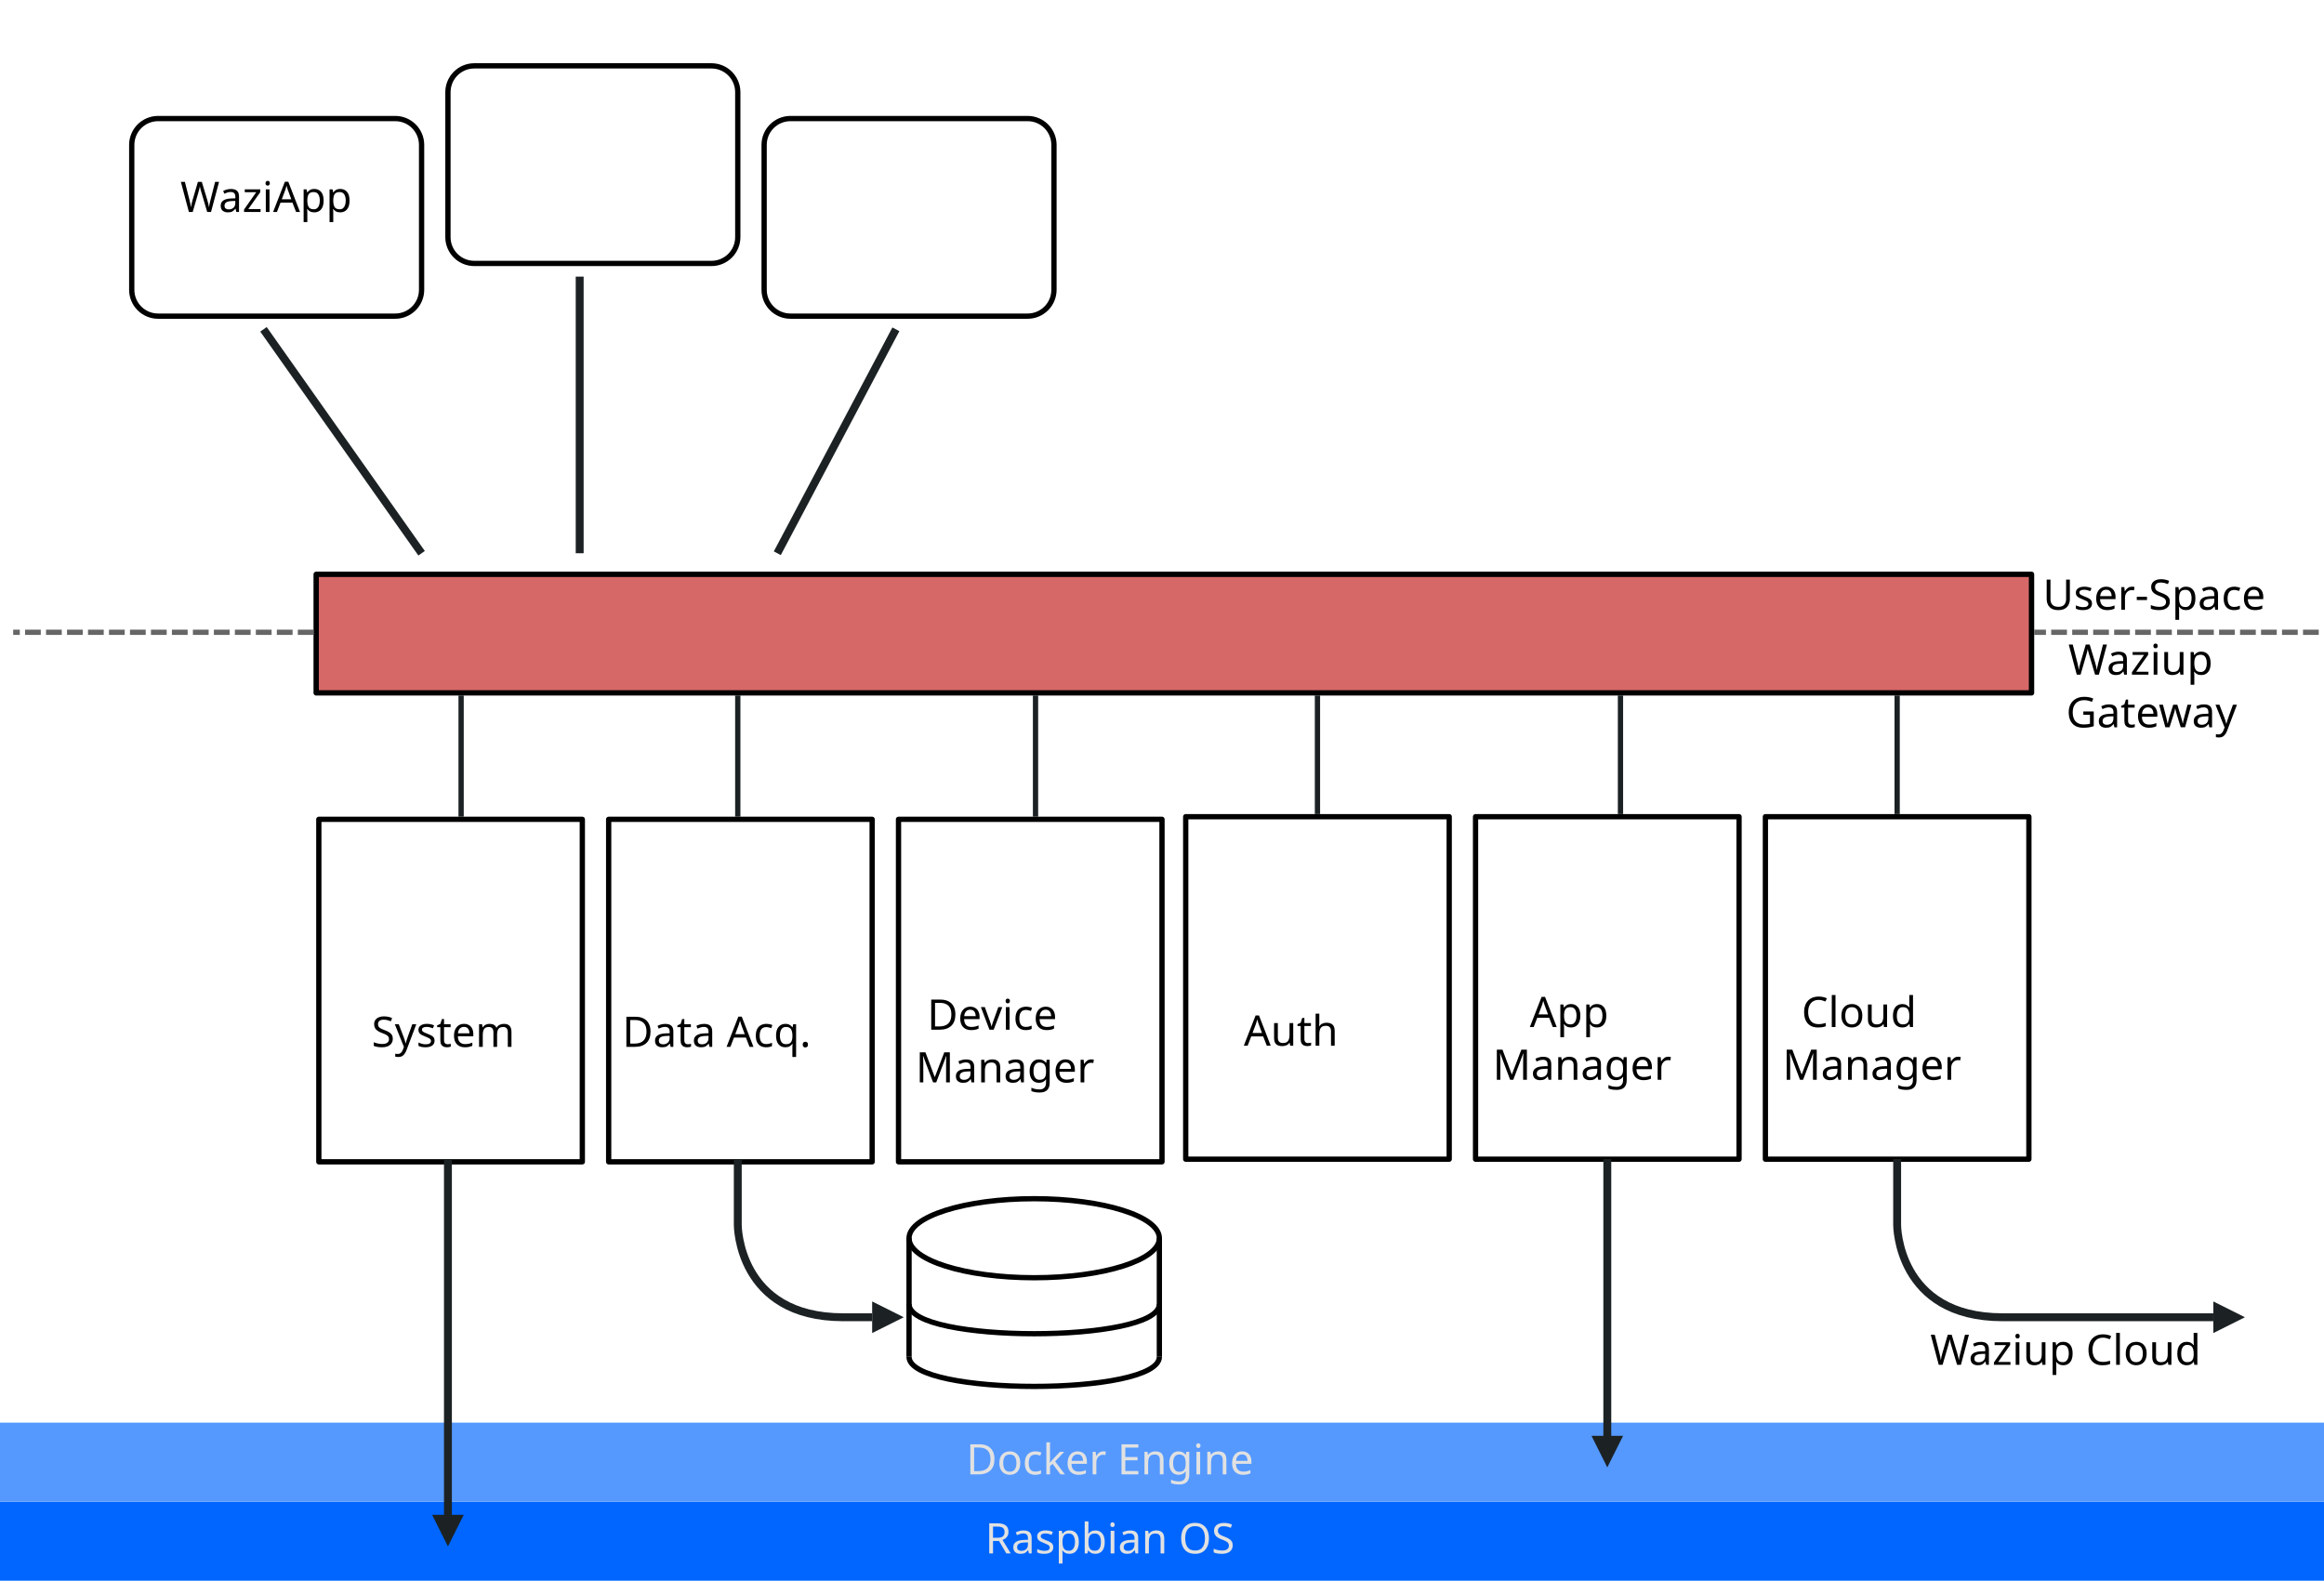
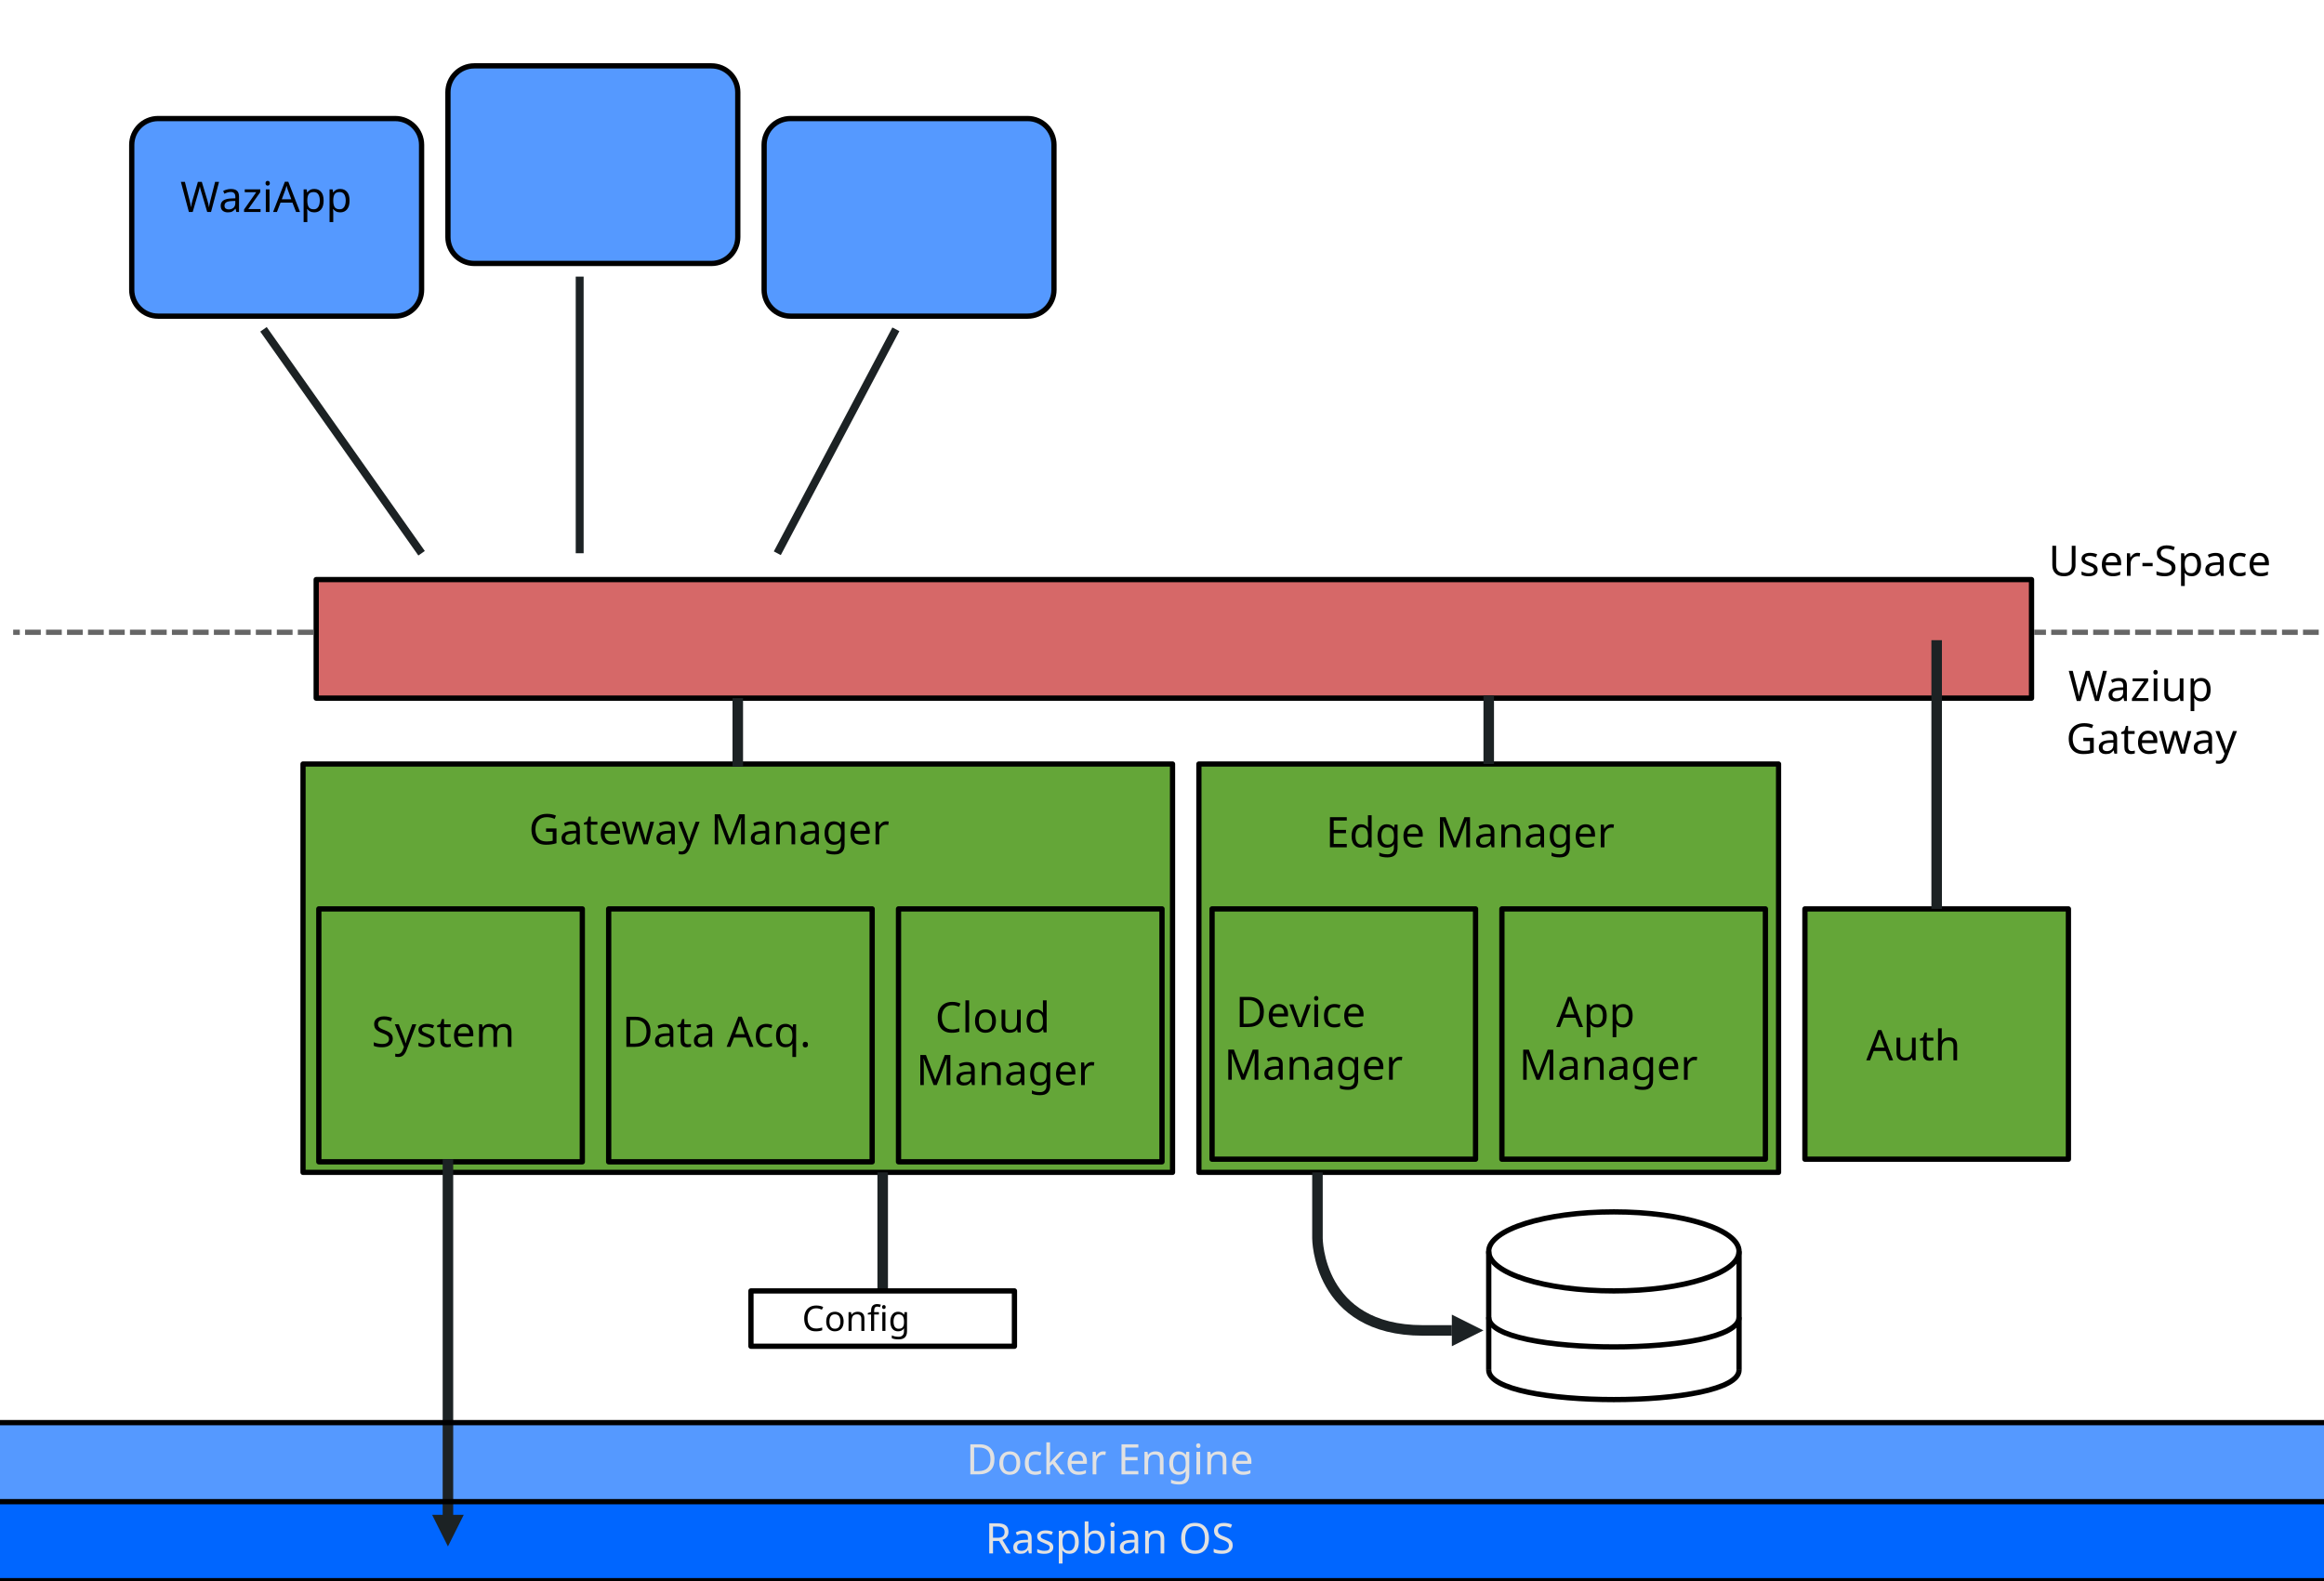
<svg xmlns="http://www.w3.org/2000/svg" width="882" height="600" viewBox="0 0 882 600" version="1.1" id="svg8">
  <defs id="defs2">
    <marker orient="auto" refY="0.0" refX="0.0" id="TriangleOutL" style="overflow:visible">
      <path id="path1181" d="M 5.77,0.0 L -2.88,5.0 L -2.88,-5.0 L 5.77,0.0 z " style="fill-rule:evenodd;stroke:#000000;stroke-width:1pt;stroke-opacity:1;fill:#000000;fill-opacity:1" transform="scale(0.8)" />
    </marker>
  </defs>
  <g id="layer1">
-     <rect style="fill:#d35f5f;fill-opacity:0.941;stroke:#000000;stroke-width:2.033;stroke-linecap:round;stroke-linejoin:round;stroke-miterlimit:4;stroke-dasharray:none;stroke-opacity:1" id="rect817" width="651" height="45" x="120" y="218" />
-     <flowRoot xml:space="preserve" id="flowRoot819" style="font-style:normal;font-weight:normal;font-size:40px;line-height:1.25;font-family:sans-serif;text-align:center;letter-spacing:0px;word-spacing:0px;text-anchor:middle;fill:#000000;fill-opacity:1;stroke:none" transform="translate(7.061591,-26.77488)">
+     <rect style="fill:#d35f5f;fill-opacity:0.941;stroke:#000000;stroke-width:2;stroke-linecap:round;stroke-linejoin:round;stroke-miterlimit:4;stroke-dasharray:none;stroke-opacity:1" id="rect817" width="651" height="45" x="120" y="220" />
+     <flowRoot xml:space="preserve" id="flowRoot819" style="font-style:normal;font-weight:normal;font-size:40px;line-height:1.25;font-family:sans-serif;text-align:center;letter-spacing:0px;word-spacing:0px;text-anchor:middle;fill:#000000;fill-opacity:1;stroke:none" transform="translate(7.775877,-28.91773)">
      <flowRegion id="flowRegion821" style="text-align:center;text-anchor:middle">
        <rect id="rect823" width="630" height="110" x="120" y="240" style="text-align:center;text-anchor:middle" />
      </flowRegion>
-       <flowPara id="flowPara825" style="font-size:24px">API Server</flowPara>
+       <flowPara id="flowPara825" style="font-size:16px">Auth proxy</flowPara>
    </flowRoot>
-     <rect style="fill:none;fill-opacity:0.941;stroke:#000000;stroke-width:2;stroke-linecap:round;stroke-linejoin:round;stroke-miterlimit:4;stroke-dasharray:none;stroke-opacity:1" id="rect827" width="100" height="130" x="121" y="311" />
+     <rect style="fill:#5aa02c;fill-opacity:0.941;stroke:#000000;stroke-width:1.985;stroke-linecap:round;stroke-linejoin:round;stroke-miterlimit:4;stroke-dasharray:none;stroke-opacity:1" id="rect827-8" width="330" height="155" x="115" y="290" />
+     <rect style="fill:none;fill-opacity:0.941;stroke:#000000;stroke-width:2;stroke-linecap:round;stroke-linejoin:round;stroke-miterlimit:4;stroke-dasharray:none;stroke-opacity:1" id="rect827" width="100" height="96" x="121" y="345" />
    <text xml:space="preserve" style="font-style:normal;font-weight:normal;font-size:16px;line-height:1.25;font-family:sans-serif;letter-spacing:0px;word-spacing:0px;fill:#000000;fill-opacity:1;stroke:none" x="141.043" y="397.365" id="text831">
      <tspan id="tspan829" x="141.043" y="397.365" style="font-size:16px">System</tspan>
    </text>
-     <rect style="fill:none;fill-opacity:0.941;stroke:#000000;stroke-width:2;stroke-linecap:round;stroke-linejoin:round;stroke-miterlimit:4;stroke-dasharray:none;stroke-opacity:1" id="rect827-3" width="100" height="130" x="231" y="311" />
+     <rect style="fill:none;fill-opacity:0.941;stroke:#000000;stroke-width:2;stroke-linecap:round;stroke-linejoin:round;stroke-miterlimit:4;stroke-dasharray:none;stroke-opacity:1" id="rect827-3" width="100" height="96" x="231" y="345" />
    <text xml:space="preserve" style="font-style:normal;font-weight:normal;font-size:16px;line-height:1.25;font-family:sans-serif;text-align:center;letter-spacing:0px;word-spacing:0px;text-anchor:middle;fill:#000000;fill-opacity:1;stroke:none" x="281.648" y="397.365" id="text831-2">
      <tspan id="tspan829-0" x="284.46" y="397.365" style="font-size:16px;text-align:center;text-anchor:middle">Data Acq. </tspan>
    </text>
-     <rect style="fill:none;fill-opacity:0.941;stroke:#000000;stroke-width:2;stroke-linecap:round;stroke-linejoin:round;stroke-miterlimit:4;stroke-dasharray:none;stroke-opacity:1" id="rect827-3-7" width="100" height="130" x="341" y="311" />
-     <text xml:space="preserve" style="font-style:normal;font-weight:normal;font-size:16px;line-height:1.25;font-family:sans-serif;text-align:center;letter-spacing:0px;word-spacing:0px;text-anchor:middle;fill:#000000;fill-opacity:1;stroke:none" x="391.112" y="390.848" id="text831-2-8">
-       <tspan id="tspan829-0-1" x="391.112" y="390.848" style="font-size:16px;text-align:center;text-anchor:middle">Device</tspan>
-       <tspan x="393.925" y="410.848" style="font-size:16px;text-align:center;text-anchor:middle" id="tspan874">Manager </tspan>
+     <rect style="fill:none;fill-opacity:0.941;stroke:#000000;stroke-width:2;stroke-linecap:round;stroke-linejoin:round;stroke-miterlimit:4;stroke-dasharray:none;stroke-opacity:1" id="rect827-3-7" width="100" height="96" x="341" y="345" />
+     <rect style="fill:#5aa02c;fill-opacity:0.941;stroke:#000000;stroke-width:1.978;stroke-linecap:round;stroke-linejoin:round;stroke-miterlimit:4;stroke-dasharray:none;stroke-opacity:1" id="rect827-8-1" width="220" height="155" x="455" y="290" />
+     <text xml:space="preserve" style="font-style:normal;font-weight:normal;font-size:16px;line-height:1.25;font-family:sans-serif;text-align:center;letter-spacing:0px;word-spacing:0px;text-anchor:middle;fill:#000000;fill-opacity:1;stroke:none" x="508.188" y="389.837" id="text831-2-8">
+       <tspan id="tspan829-0-1" x="508.188" y="389.837" style="font-size:16px;text-align:center;text-anchor:middle">Device</tspan>
+       <tspan x="511.001" y="409.837" style="font-size:16px;text-align:center;text-anchor:middle" id="tspan874">Manager </tspan>
    </text>
-     <rect style="fill:none;fill-opacity:0.941;stroke:#000000;stroke-width:2;stroke-linecap:round;stroke-linejoin:round;stroke-miterlimit:4;stroke-dasharray:none;stroke-opacity:1" id="rect827-3-7-4" width="100" height="130" x="670" y="310" />
-     <text xml:space="preserve" style="font-style:normal;font-weight:normal;font-size:16px;line-height:1.25;font-family:sans-serif;text-align:center;letter-spacing:0px;word-spacing:0px;text-anchor:middle;fill:#000000;fill-opacity:1;stroke:none" x="720.112" y="389.848" id="text831-2-8-4">
-       <tspan id="tspan829-0-1-0" x="720.112" y="389.848" style="font-size:16px;text-align:center;text-anchor:middle">Cloud</tspan>
-       <tspan x="722.925" y="409.848" style="font-size:16px;text-align:center;text-anchor:middle" id="tspan874-2">Manager </tspan>
+     <rect style="fill:#5aa02c;fill-opacity:0.941;stroke:#000000;stroke-width:2;stroke-linecap:round;stroke-linejoin:round;stroke-miterlimit:4;stroke-dasharray:none;stroke-opacity:1" id="rect827-3-7-4" width="100" height="95" x="685" y="345" />
+     <text xml:space="preserve" style="font-style:normal;font-weight:normal;font-size:16px;line-height:1.25;font-family:sans-serif;text-align:center;letter-spacing:0px;word-spacing:0px;text-anchor:middle;fill:#000000;fill-opacity:1;stroke:none" x="391.308" y="391.868" id="text831-2-8-4">
+       <tspan id="tspan829-0-1-0" x="391.308" y="391.868" style="font-size:16px;text-align:center;text-anchor:middle">Cloud</tspan>
+       <tspan x="394.12" y="411.868" style="font-size:16px;text-align:center;text-anchor:middle" id="tspan874-2">Manager </tspan>
    </text>
-     <rect style="fill:none;fill-opacity:0.941;stroke:#000000;stroke-width:2;stroke-linecap:round;stroke-linejoin:round;stroke-miterlimit:4;stroke-dasharray:none;stroke-opacity:1" id="rect827-3-7-4-8" width="100" height="130" x="450" y="310" />
-     <text xml:space="preserve" style="font-style:normal;font-weight:normal;font-size:16px;line-height:1.25;font-family:sans-serif;text-align:center;letter-spacing:0px;word-spacing:0px;text-anchor:middle;fill:#000000;fill-opacity:1;stroke:none" x="499.607" y="396.919" id="text831-2-8-4-1">
-       <tspan x="502.42" y="396.919" style="font-size:16px;text-align:center;text-anchor:middle" id="tspan874-2-5">Auth </tspan>
+     <rect style="fill:none;fill-opacity:0.941;stroke:#000000;stroke-width:2;stroke-linecap:round;stroke-linejoin:round;stroke-miterlimit:4;stroke-dasharray:none;stroke-opacity:1" id="rect827-3-7-4-8" width="100" height="95" x="460" y="345" />
+     <text xml:space="preserve" style="font-style:normal;font-weight:normal;font-size:16px;line-height:1.25;font-family:sans-serif;text-align:center;letter-spacing:0px;word-spacing:0px;text-anchor:middle;fill:#000000;fill-opacity:1;stroke:none" x="735.831" y="402.474" id="text831-2-8-4-1">
+       <tspan x="738.643" y="402.474" style="font-size:16px;text-align:center;text-anchor:middle" id="tspan874-2-5">Auth </tspan>
    </text>
-     <rect style="fill:none;fill-opacity:0.941;stroke:#000000;stroke-width:2;stroke-linecap:round;stroke-linejoin:round;stroke-miterlimit:4;stroke-dasharray:none;stroke-opacity:1" id="rect827-3-7-4-8-2" width="100" height="130" x="560" y="310" />
-     <text xml:space="preserve" style="font-style:normal;font-weight:normal;font-size:16px;line-height:1.25;font-family:sans-serif;text-align:center;letter-spacing:0px;word-spacing:0px;text-anchor:middle;fill:#000000;fill-opacity:1;stroke:none" x="610.112" y="389.848" id="text831-2-8-4-1-1">
-       <tspan x="610.112" y="389.848" style="font-size:16px;text-align:center;text-anchor:middle" id="tspan874-2-5-2">App</tspan>
-       <tspan x="612.925" y="409.848" style="font-size:16px;text-align:center;text-anchor:middle" id="tspan947">Manager </tspan>
+     <rect style="fill:none;fill-opacity:0.941;stroke:#000000;stroke-width:2;stroke-linecap:round;stroke-linejoin:round;stroke-miterlimit:4;stroke-dasharray:none;stroke-opacity:1" id="rect827-3-7-4-8-2" width="100" height="95" x="570" y="345" />
+     <text xml:space="preserve" style="font-style:normal;font-weight:normal;font-size:16px;line-height:1.25;font-family:sans-serif;text-align:center;letter-spacing:0px;word-spacing:0px;text-anchor:middle;fill:#000000;fill-opacity:1;stroke:none" x="620.112" y="389.848" id="text831-2-8-4-1-1">
+       <tspan x="620.112" y="389.848" style="font-size:16px;text-align:center;text-anchor:middle" id="tspan874-2-5-2">App</tspan>
+       <tspan x="622.925" y="409.848" style="font-size:16px;text-align:center;text-anchor:middle" id="tspan947">Manager </tspan>
    </text>
    <rect style="fill:#0066ff;fill-opacity:1;stroke:none;stroke-width:2;stroke-linecap:round;stroke-linejoin:round;stroke-miterlimit:4;stroke-dasharray:none;stroke-opacity:1" id="rect949" width="882" height="30" x="0" y="570" />
    <text xml:space="preserve" style="font-style:normal;font-weight:normal;font-size:40px;line-height:1.25;font-family:sans-serif;text-align:center;letter-spacing:0px;word-spacing:0px;text-anchor:middle;fill:#000000;fill-opacity:1;stroke:none" x="447.234" y="589.643" id="text953">
      <tspan id="tspan951" x="447.234" y="589.643" style="font-size:16px;fill:#e1e1e1;fill-opacity:1">Raspbian OS</tspan>
    </text>
    <rect style="fill:#5599ff;fill-opacity:1;stroke:none;stroke-width:2;stroke-linecap:round;stroke-linejoin:round;stroke-miterlimit:4;stroke-dasharray:none;stroke-opacity:1" id="rect949-2" width="882" height="30" x="0" y="540" />
    <text xml:space="preserve" style="font-style:normal;font-weight:normal;font-size:40px;line-height:1.25;font-family:sans-serif;text-align:center;letter-spacing:0px;word-spacing:0px;text-anchor:middle;fill:#000000;fill-opacity:1;stroke:none" x="447.234" y="559.643" id="text953-8">
      <tspan id="tspan951-8" x="447.234" y="559.643" style="font-size:16px;fill:#e1e1e1;fill-opacity:1">Docker Engine</tspan>
    </text>
-     <ellipse style="fill:none;fill-opacity:1;stroke:#000000;stroke-width:2;stroke-linecap:round;stroke-linejoin:round;stroke-miterlimit:4;stroke-dasharray:none;stroke-opacity:1" id="path976" cx="392.5" cy="470" rx="47.5" ry="15" />
-     <path style="fill:none;stroke:#000000;stroke-width:2;stroke-linecap:butt;stroke-linejoin:miter;stroke-miterlimit:4;stroke-dasharray:none;stroke-opacity:1" d="m 345,495 c 0,15 95,15 95,0" id="path995" />
-     <path style="fill:none;stroke:#000000;stroke-width:2;stroke-linecap:butt;stroke-linejoin:miter;stroke-miterlimit:4;stroke-dasharray:none;stroke-opacity:1" d="m 345,515 c 0,15 95,15 95,0" id="path995-8" />
-     <path style="fill:none;stroke:#000000;stroke-width:2;stroke-linecap:butt;stroke-linejoin:miter;stroke-miterlimit:4;stroke-dasharray:none;stroke-opacity:1" d="m 345,470 v 45" id="path1012" />
-     <path style="fill:none;stroke:#000000;stroke-width:2;stroke-linecap:butt;stroke-linejoin:miter;stroke-miterlimit:4;stroke-dasharray:none;stroke-opacity:1" d="m 440,470 v 45" id="path1014" />
-     <path style="fill:#1c2224;stroke:#1c2224;stroke-width:3;stroke-linecap:butt;stroke-linejoin:miter;stroke-miterlimit:4;stroke-dasharray:none;stroke-opacity:1" d="M 170,440 V 578" id="path1969" />
+     <ellipse style="fill:none;fill-opacity:1;stroke:#000000;stroke-width:2;stroke-linecap:round;stroke-linejoin:round;stroke-miterlimit:4;stroke-dasharray:none;stroke-opacity:1" id="path976" cx="612.5" cy="475" rx="47.5" ry="15" />
+     <path style="fill:none;stroke:#000000;stroke-width:2;stroke-linecap:butt;stroke-linejoin:miter;stroke-miterlimit:4;stroke-dasharray:none;stroke-opacity:1" d="m 565,500 c 0,15 95,15 95,0" id="path995" />
+     <path style="fill:none;stroke:#000000;stroke-width:2;stroke-linecap:butt;stroke-linejoin:miter;stroke-miterlimit:4;stroke-dasharray:none;stroke-opacity:1" d="m 565,520 c 0,15 95,15 95,0" id="path995-8" />
+     <path style="fill:none;stroke:#000000;stroke-width:2;stroke-linecap:butt;stroke-linejoin:miter;stroke-miterlimit:4;stroke-dasharray:none;stroke-opacity:1" d="m 565,475 v 45" id="path1012" />
+     <path style="fill:none;stroke:#000000;stroke-width:2;stroke-linecap:butt;stroke-linejoin:miter;stroke-miterlimit:4;stroke-dasharray:none;stroke-opacity:1" d="m 660,475 v 45" id="path1014" />
+     <path style="fill:#1c2224;stroke:#1c2224;stroke-width:4;stroke-linecap:butt;stroke-linejoin:miter;stroke-miterlimit:4;stroke-dasharray:none;stroke-opacity:1" d="M 170,440 V 578" id="path1969" />
    <path style="fill:#1c2224;stroke:none;stroke-width:1px;stroke-linecap:butt;stroke-linejoin:miter;stroke-opacity:1" d="m 170,587 -6,-12 h 12 z" id="path1971" />
-     <path style="fill:#1c2224;stroke:#1c2224;stroke-width:3;stroke-linecap:butt;stroke-linejoin:miter;stroke-miterlimit:4;stroke-dasharray:none;stroke-opacity:1" d="M 610,440 V 547" id="path1969-2" />
-     <path style="fill:#1c2224;stroke:none;stroke-width:1px;stroke-linecap:butt;stroke-linejoin:miter;stroke-opacity:1" d="m 610,557 -6,-12 h 12 z" id="path1971-8" />
-     <path style="fill:none;stroke:#1c2224;stroke-width:3;stroke-linecap:butt;stroke-linejoin:miter;stroke-miterlimit:4;stroke-dasharray:none;stroke-opacity:1" d="m 720,440 v 25 c 0,0 0,35 40,35 h 80" id="path2009" />
-     <text xml:space="preserve" style="font-style:normal;font-weight:normal;font-size:16px;line-height:1.25;font-family:sans-serif;text-align:center;letter-spacing:0px;word-spacing:0px;text-anchor:middle;fill:#000000;fill-opacity:1;stroke:none" x="793.6" y="518.062" id="text831-2-8-4-8">
-       <tspan x="796.413" y="518.062" style="font-size:16px;text-align:center;text-anchor:middle" id="tspan2034">Waziup Cloud </tspan>
-     </text>
-     <path style="fill:#1c2224;stroke:none;stroke-width:1px;stroke-linecap:butt;stroke-linejoin:miter;stroke-opacity:1" d="m 852,500 -12,6 v -12 z" id="path1971-8-0" />
-     <path style="fill:none;stroke:#1c2224;stroke-width:3;stroke-linecap:butt;stroke-linejoin:miter;stroke-miterlimit:4;stroke-dasharray:none;stroke-opacity:1" d="m 280,440 v 25 c 0,0 0,35 40,35 h 11" id="path2009-3" />
-     <path style="fill:#1c2224;stroke:none;stroke-width:1px;stroke-linecap:butt;stroke-linejoin:miter;stroke-opacity:1" d="m 343,500 -12,6 v -12 z" id="path1971-8-0-7" />
-     <rect style="fill:none;fill-opacity:0.941;stroke:#000000;stroke-width:2;stroke-linecap:round;stroke-linejoin:round;stroke-miterlimit:4;stroke-dasharray:none;stroke-opacity:1" id="rect827-0" width="110" height="75" x="50" y="45" ry="10" />
+     <path style="fill:none;stroke:#1c2224;stroke-width:4;stroke-linecap:butt;stroke-linejoin:miter;stroke-miterlimit:4;stroke-dasharray:none;stroke-opacity:1" d="m 500,445 v 25 c 0,0 0,35 40,35 h 11" id="path2009-3" />
+     <path style="fill:#1c2224;stroke:none;stroke-width:1px;stroke-linecap:butt;stroke-linejoin:miter;stroke-opacity:1" d="m 563,505 -12,6 v -12 z" id="path1971-8-0-7" />
+     <rect style="fill:#5599ff;fill-opacity:1;stroke:#000000;stroke-width:2;stroke-linecap:round;stroke-linejoin:round;stroke-miterlimit:4;stroke-dasharray:none;stroke-opacity:1" id="rect827-0" width="110" height="75" x="50" y="45" ry="10" />
    <text xml:space="preserve" style="font-style:normal;font-weight:normal;font-size:16px;line-height:1.25;font-family:sans-serif;letter-spacing:0px;word-spacing:0px;fill:#000000;fill-opacity:1;stroke:none" x="68.463" y="80.453" id="text831-6">
      <tspan id="tspan829-6" x="68.463" y="80.453" style="font-size:16px">WaziApp</tspan>
    </text>
-     <rect style="fill:none;fill-opacity:0.941;stroke:#000000;stroke-width:2;stroke-linecap:round;stroke-linejoin:round;stroke-miterlimit:4;stroke-dasharray:none;stroke-opacity:1" id="rect827-0-5" width="110" height="75" x="170" y="25" ry="10" />
-     <rect style="fill:none;fill-opacity:0.941;stroke:#000000;stroke-width:2;stroke-linecap:round;stroke-linejoin:round;stroke-miterlimit:4;stroke-dasharray:none;stroke-opacity:1" id="rect827-0-0" width="110" height="75" x="290" y="45" ry="10" />
+     <rect style="fill:#5599ff;fill-opacity:1;stroke:#000000;stroke-width:2;stroke-linecap:round;stroke-linejoin:round;stroke-miterlimit:4;stroke-dasharray:none;stroke-opacity:1" id="rect827-0-5" width="110" height="75" x="170" y="25" ry="10" />
+     <rect style="fill:#5599ff;fill-opacity:1;stroke:#000000;stroke-width:2;stroke-linecap:round;stroke-linejoin:round;stroke-miterlimit:4;stroke-dasharray:none;stroke-opacity:1" id="rect827-0-0" width="110" height="75" x="290" y="45" ry="10" />
    <path style="fill:#1c2224;stroke:#1c2224;stroke-width:3;stroke-linecap:butt;stroke-linejoin:miter;stroke-miterlimit:4;stroke-dasharray:none;stroke-opacity:1" d="m 100,125 60,85" id="path1969-6" />
    <path style="fill:#1c2224;stroke:#1c2224;stroke-width:3;stroke-linecap:butt;stroke-linejoin:miter;stroke-miterlimit:4;stroke-dasharray:none;stroke-opacity:1" d="M 220,105 V 210" id="path1969-6-4" />
    <path style="fill:#1c2224;stroke:#1c2224;stroke-width:3;stroke-linecap:butt;stroke-linejoin:miter;stroke-miterlimit:4;stroke-dasharray:none;stroke-opacity:1" d="m 340,125 -45,85" id="path1969-6-4-5" />
    <path style="fill:#666666;stroke:#666666;stroke-width:1.991;stroke-linecap:butt;stroke-linejoin:miter;stroke-miterlimit:4;stroke-dasharray:5.972, 1.991;stroke-dashoffset:0;stroke-opacity:1" d="M 880,240 H 772" id="path2179" />
    <path style="fill:#666666;stroke:#666666;stroke-width:1.991;stroke-linecap:butt;stroke-linejoin:miter;stroke-miterlimit:4;stroke-dasharray:5.972, 1.991;stroke-dashoffset:0;stroke-opacity:1" d="M 119,240 H 5" id="path2179-2" />
-     <text xml:space="preserve" style="font-style:normal;font-weight:normal;font-size:16px;line-height:1.25;font-family:sans-serif;text-align:center;letter-spacing:0px;word-spacing:0px;text-anchor:middle;fill:#000000;fill-opacity:1;stroke:none" x="826.959" y="256.081" id="text831-2-8-4-8-9">
-       <tspan x="826.959" y="256.081" style="font-size:16px;text-align:center;text-anchor:middle" id="tspan2034-7">Waziup</tspan>
-       <tspan x="826.959" y="276.081" style="font-size:16px;text-align:center;text-anchor:middle" id="tspan2214">Gateway</tspan>
+     <text xml:space="preserve" style="font-style:normal;font-weight:normal;font-size:16px;line-height:1.25;font-family:sans-serif;text-align:center;letter-spacing:0px;word-spacing:0px;text-anchor:middle;fill:#000000;fill-opacity:1;stroke:none" x="826.959" y="266.081" id="text831-2-8-4-8-9">
+       <tspan x="826.959" y="266.081" style="font-size:16px;text-align:center;text-anchor:middle" id="tspan2034-7">Waziup</tspan>
+       <tspan x="826.959" y="286.081" style="font-size:16px;text-align:center;text-anchor:middle" id="tspan2214">Gateway</tspan>
    </text>
-     <text xml:space="preserve" style="font-style:normal;font-weight:normal;font-size:16px;line-height:1.25;font-family:sans-serif;text-align:center;letter-spacing:0px;word-spacing:0px;text-anchor:middle;fill:#000000;fill-opacity:1;stroke:none" x="827.943" y="231.433" id="text831-2-8-4-8-9-1">
-       <tspan x="827.943" y="231.433" style="font-size:16px;text-align:center;text-anchor:middle" id="tspan2214-1">User-Space</tspan>
+     <text xml:space="preserve" style="font-style:normal;font-weight:normal;font-size:16px;line-height:1.25;font-family:sans-serif;text-align:center;letter-spacing:0px;word-spacing:0px;text-anchor:middle;fill:#000000;fill-opacity:1;stroke:none" x="830.086" y="218.575" id="text831-2-8-4-8-9-1">
+       <tspan x="830.086" y="218.575" style="font-size:16px;text-align:center;text-anchor:middle" id="tspan2214-1">User-Space</tspan>
    </text>
-     <path style="fill:#1c2224;stroke:#1c2224;stroke-width:2;stroke-linecap:butt;stroke-linejoin:miter;stroke-miterlimit:4;stroke-dasharray:none;stroke-opacity:1" d="m 175,264 v 46" id="path1969-8" />
-     <path style="fill:#1c2224;stroke:#1c2224;stroke-width:2;stroke-linecap:butt;stroke-linejoin:miter;stroke-miterlimit:4;stroke-dasharray:none;stroke-opacity:1" d="m 393,264 v 46" id="path1969-8-8" />
-     <path style="fill:#1c2224;stroke:#1c2224;stroke-width:2;stroke-linecap:butt;stroke-linejoin:miter;stroke-miterlimit:4;stroke-dasharray:none;stroke-opacity:1" d="m 500,264 v 45" id="path1969-8-7" />
-     <path style="fill:#1c2224;stroke:#1c2224;stroke-width:2;stroke-linecap:butt;stroke-linejoin:miter;stroke-miterlimit:4;stroke-dasharray:none;stroke-opacity:1" d="m 615,264 v 45" id="path1969-8-7-2" />
-     <path style="fill:#1c2224;stroke:#1c2224;stroke-width:2;stroke-linecap:butt;stroke-linejoin:miter;stroke-miterlimit:4;stroke-dasharray:none;stroke-opacity:1" d="m 720,264 v 45" id="path1969-8-7-8" />
-     <path style="fill:#1c2224;stroke:#1c2224;stroke-width:2;stroke-linecap:butt;stroke-linejoin:miter;stroke-miterlimit:4;stroke-dasharray:none;stroke-opacity:1" d="m 280,264 v 46" id="path1969-8-8-0" />
+     <path style="fill:#1c2224;stroke:#1c2224;stroke-width:4;stroke-linecap:butt;stroke-linejoin:miter;stroke-miterlimit:4;stroke-dasharray:none;stroke-opacity:1" d="m 280,265 v 26" id="path1969-8" />
+     <path style="fill:#1c2224;stroke:#1c2224;stroke-width:4;stroke-linecap:butt;stroke-linejoin:miter;stroke-miterlimit:4;stroke-dasharray:none;stroke-opacity:1" d="m 335,445 v 45" id="path1969-83" />
+     <rect style="fill:none;fill-opacity:0.941;stroke:#000000;stroke-width:2;stroke-linecap:round;stroke-linejoin:round;stroke-miterlimit:4;stroke-dasharray:none;stroke-opacity:1" id="rect827-3-9" width="100" height="21" x="285" y="490" />
+     <text xml:space="preserve" style="font-style:normal;font-weight:normal;font-size:16px;line-height:1.25;font-family:sans-serif;text-align:center;letter-spacing:0px;word-spacing:0px;text-anchor:middle;fill:#000000;fill-opacity:1;stroke:none" x="335.283" y="505.195" id="text831-2-7">
+       <tspan id="tspan829-0-4" x="335.283" y="505.195" style="font-size:13.333px;text-align:center;text-anchor:middle">Config</tspan>
+     </text>
+     <text xml:space="preserve" style="font-style:normal;font-weight:normal;font-size:16px;line-height:1.25;font-family:sans-serif;text-align:center;letter-spacing:0px;word-spacing:0px;text-anchor:middle;fill:#000000;fill-opacity:1;stroke:none" x="279.526" y="320.492" id="text831-2-9">
+       <tspan id="tspan829-0-7" x="279.526" y="320.492" style="font-size:16px;text-align:center;text-anchor:middle">Gateway Manager</tspan>
+     </text>
+     <text xml:space="preserve" style="font-style:normal;font-weight:normal;font-size:16px;line-height:1.25;font-family:sans-serif;text-align:center;letter-spacing:0px;word-spacing:0px;text-anchor:middle;fill:#000000;fill-opacity:1;stroke:none" x="568.375" y="321.603" id="text831-2-9-0">
+       <tspan id="tspan829-0-7-1" x="568.375" y="321.603" style="font-size:16px;text-align:center;text-anchor:middle">Edge Manager</tspan>
+     </text>
+     <path style="fill:#1c2224;stroke:#1c2224;stroke-width:4;stroke-linecap:butt;stroke-linejoin:miter;stroke-miterlimit:4;stroke-dasharray:none;stroke-opacity:1" d="m 565,264 v 26" id="path1969-8-6" />
+     <path style="fill:none;stroke:#000000;stroke-width:2;stroke-linecap:butt;stroke-linejoin:miter;stroke-opacity:1;stroke-miterlimit:4;stroke-dasharray:none" d="M 0,540 H 882" id="path1027" />
+     <path style="fill:none;stroke:#000000;stroke-width:2;stroke-linecap:butt;stroke-linejoin:miter;stroke-miterlimit:4;stroke-dasharray:none;stroke-opacity:1" d="M 0,570 H 882" id="path1027-1" />
+     <path style="fill:none;stroke:#000000;stroke-width:2;stroke-linecap:butt;stroke-linejoin:miter;stroke-miterlimit:4;stroke-dasharray:none;stroke-opacity:1" d="M 0,600 H 882" id="path1027-17" />
+     <path style="fill:#1c2224;stroke:#1c2224;stroke-width:4;stroke-linecap:butt;stroke-linejoin:miter;stroke-miterlimit:4;stroke-dasharray:none;stroke-opacity:1" d="M 735,243 V 345" id="path1969-8-6-3" />
  </g>
</svg>
